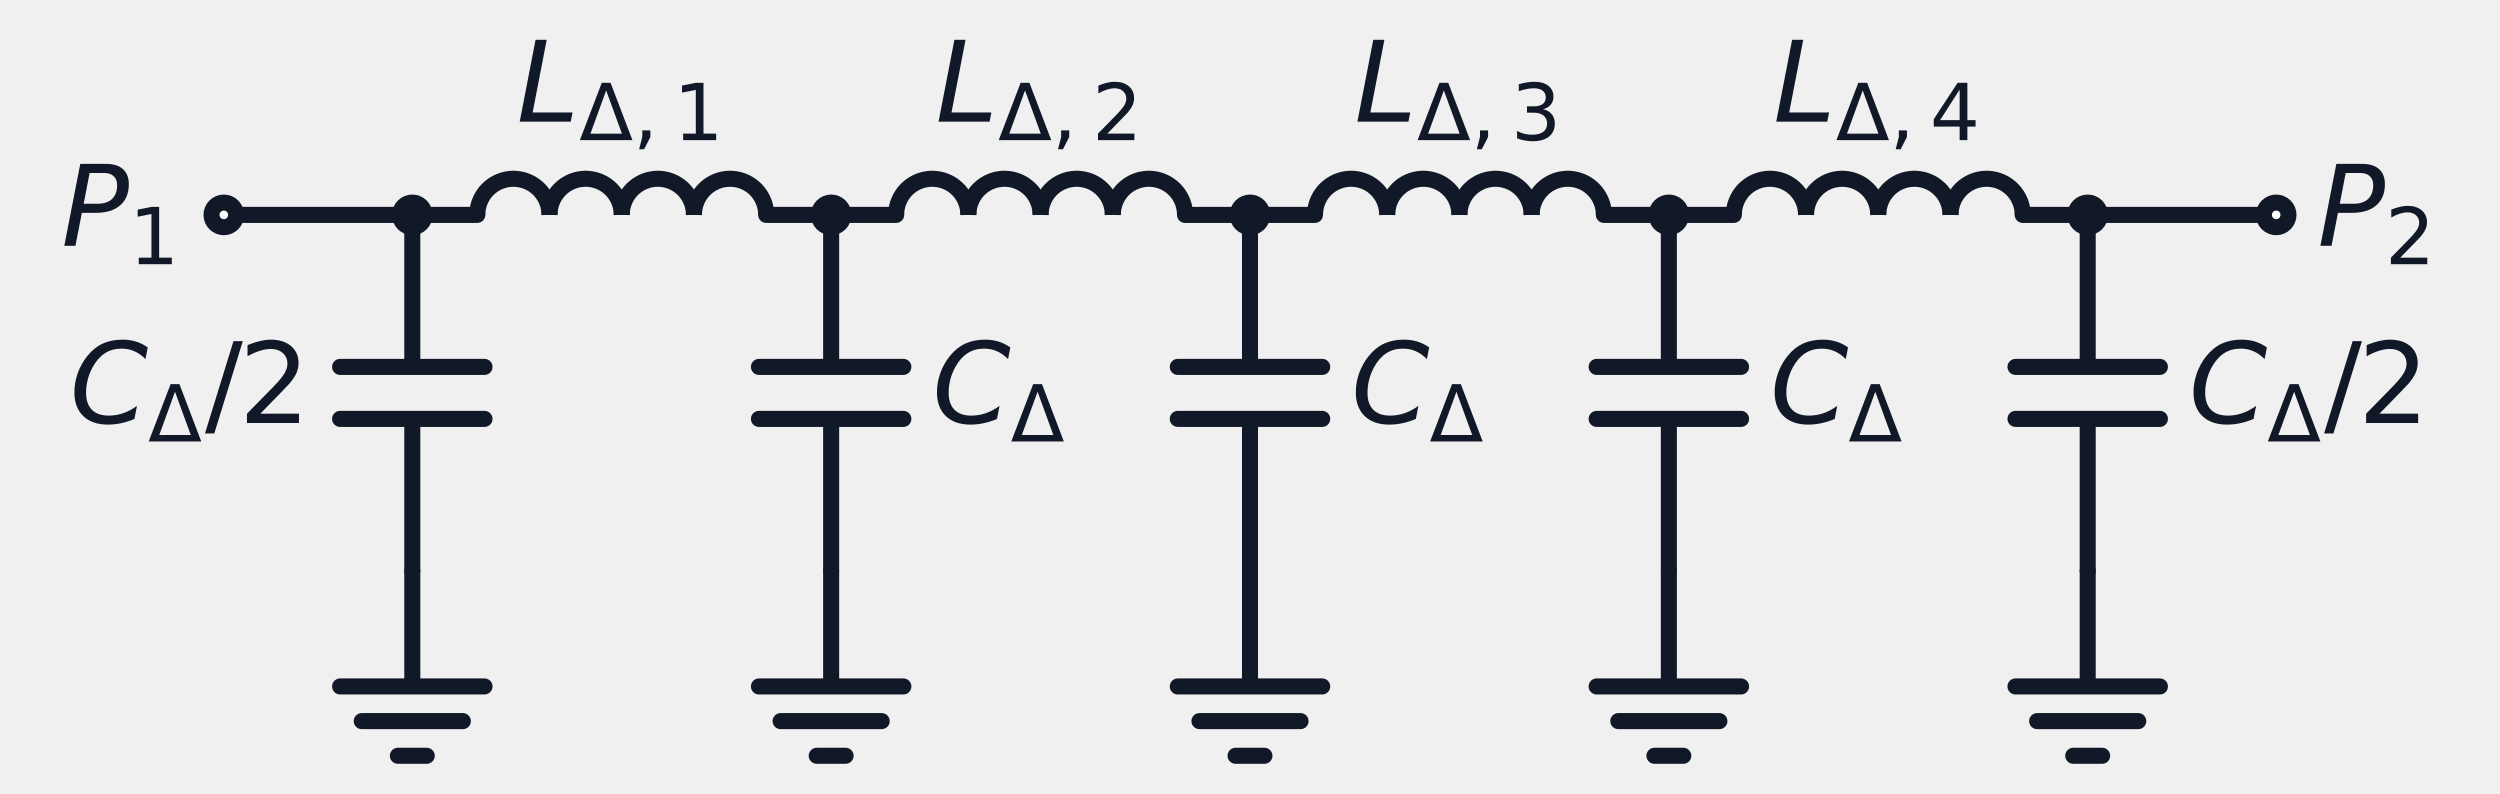
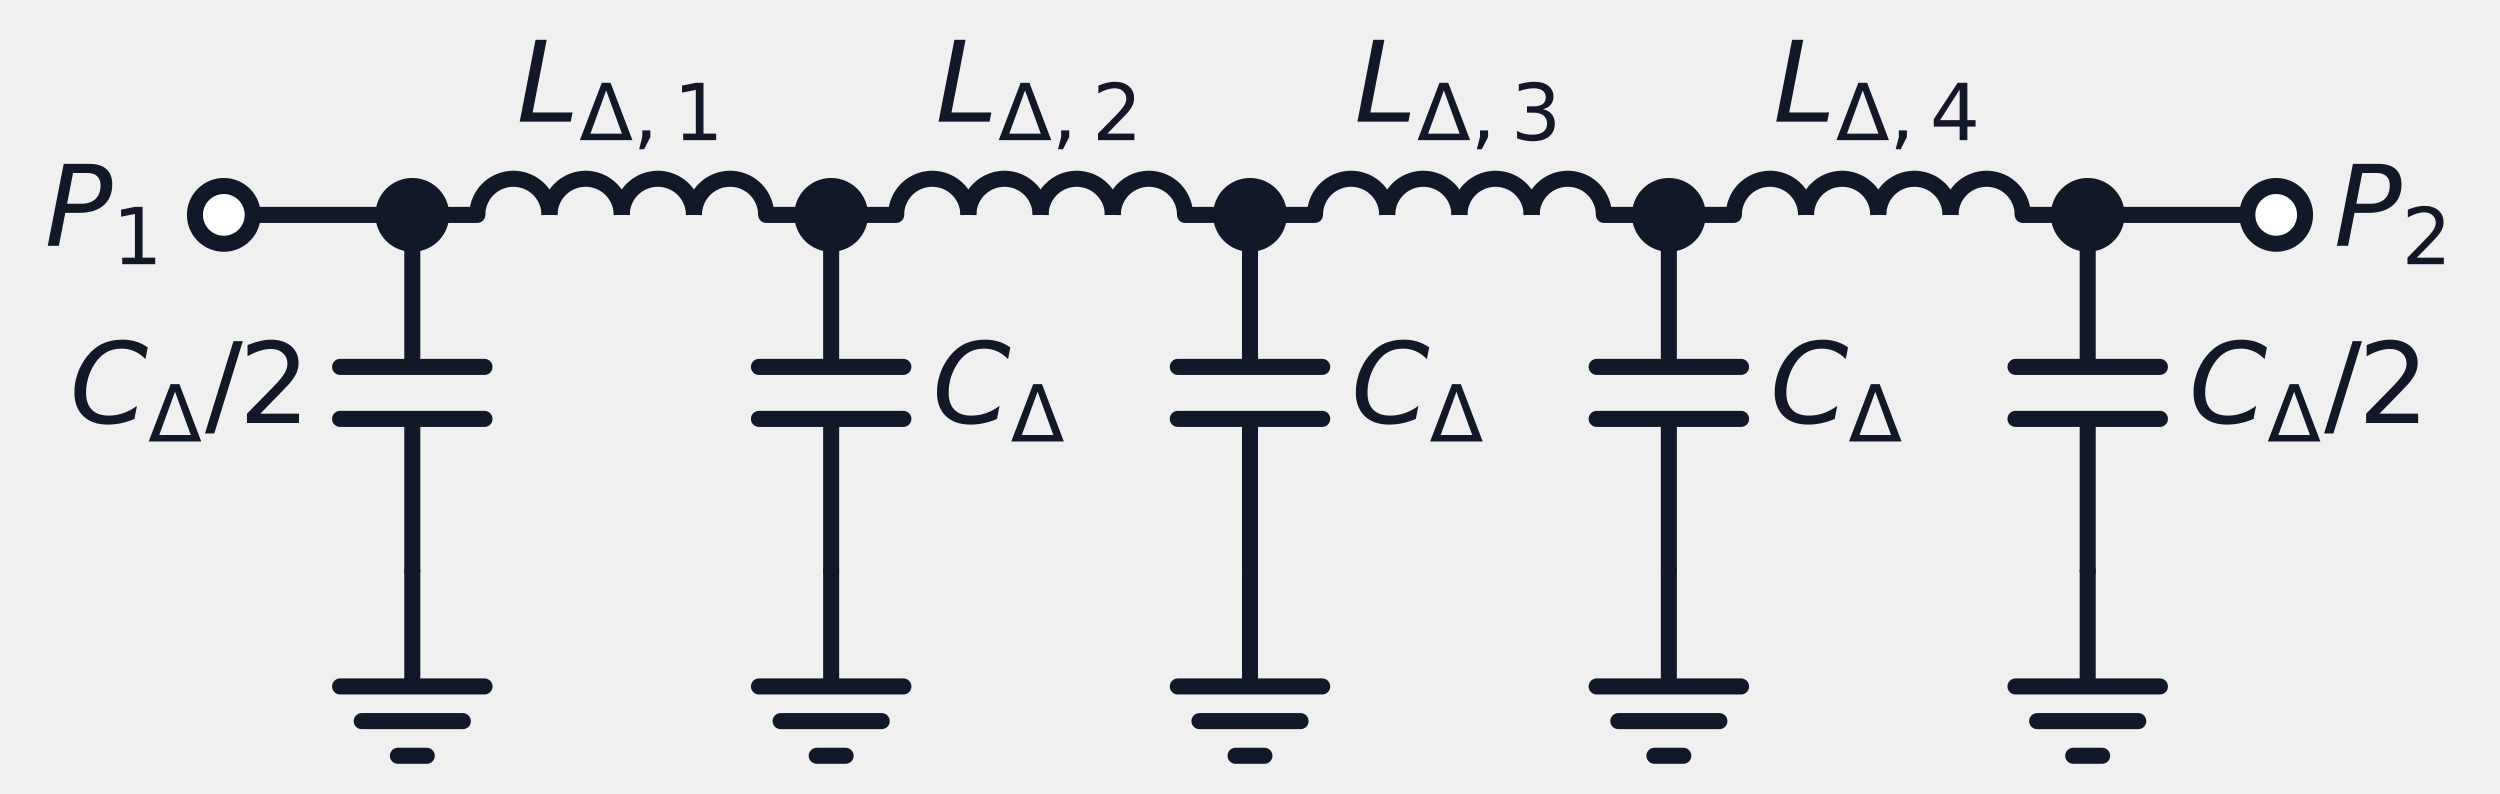
<svg xmlns="http://www.w3.org/2000/svg" xmlns:xlink="http://www.w3.org/1999/xlink" width="311.568pt" height="98.87pt" viewBox="0 0 311.568 98.87" version="1.1">
  <defs>
    <style type="text/css">*{stroke-linejoin: round; stroke-linecap: butt}</style>
  </defs>
  <g id="figure_1">
    <g id="patch_1">
      <path d="M 0 98.87 L 311.568 98.87 L 311.568 0 L 0 0 L 0 98.87 z " style="fill: none" />
    </g>
    <g id="axes_1">
      <g id="patch_2">
        <path d="M 59.484 26.78 L 59.493 26.492 L 59.521 26.205 L 59.567 25.92 L 59.631 25.639 L 59.713 25.362 L 59.813 25.091 L 59.93 24.828 L 60.063 24.572 L 60.213 24.325 L 60.378 24.088 L 60.557 23.863 L 60.751 23.649 L 60.959 23.449 L 61.178 23.262 L 61.409 23.089 L 61.651 22.932 L 61.903 22.79 L 62.162 22.665 L 62.43 22.557 L 62.704 22.466 L 62.983 22.393 L 63.266 22.338 L 63.552 22.301 L 63.84 22.282 L 64.128 22.282 L 64.416 22.301 L 64.702 22.338 L 64.985 22.393 L 65.264 22.466 L 65.538 22.557 L 65.806 22.665 L 66.065 22.79 L 66.317 22.932 L 66.559 23.089 L 66.79 23.262 L 67.009 23.449 L 67.217 23.649 L 67.411 23.863 L 67.59 24.088 L 67.755 24.325 L 67.905 24.572 L 68.038 24.828 L 68.155 25.091 L 68.255 25.362 L 68.337 25.639 L 68.401 25.92 L 68.447 26.205 L 68.475 26.492 L 68.484 26.78 " clip-path="url(#pNORMALIZED)" style="fill: none; stroke: #111827; stroke-width: 2; stroke-linejoin: miter" />
      </g>
      <g id="patch_3">
        <path d="M 68.484 26.78 L 68.493 26.492 L 68.521 26.205 L 68.567 25.92 L 68.631 25.639 L 68.713 25.362 L 68.813 25.091 L 68.93 24.828 L 69.063 24.572 L 69.213 24.325 L 69.378 24.088 L 69.557 23.863 L 69.751 23.649 L 69.959 23.449 L 70.178 23.262 L 70.409 23.089 L 70.651 22.932 L 70.903 22.79 L 71.162 22.665 L 71.43 22.557 L 71.704 22.466 L 71.983 22.393 L 72.266 22.338 L 72.552 22.301 L 72.84 22.282 L 73.128 22.282 L 73.416 22.301 L 73.702 22.338 L 73.985 22.393 L 74.264 22.466 L 74.538 22.557 L 74.806 22.665 L 75.065 22.79 L 75.317 22.932 L 75.559 23.089 L 75.79 23.262 L 76.009 23.449 L 76.217 23.649 L 76.411 23.863 L 76.59 24.088 L 76.755 24.325 L 76.905 24.572 L 77.038 24.828 L 77.155 25.091 L 77.255 25.362 L 77.337 25.639 L 77.401 25.92 L 77.447 26.205 L 77.475 26.492 L 77.484 26.78 " clip-path="url(#pNORMALIZED)" style="fill: none; stroke: #111827; stroke-width: 2; stroke-linejoin: miter" />
      </g>
      <g id="patch_4">
        <path d="M 77.484 26.78 L 77.493 26.492 L 77.521 26.205 L 77.567 25.92 L 77.631 25.639 L 77.713 25.362 L 77.813 25.091 L 77.93 24.828 L 78.063 24.572 L 78.213 24.325 L 78.378 24.088 L 78.557 23.863 L 78.751 23.649 L 78.959 23.449 L 79.178 23.262 L 79.409 23.089 L 79.651 22.932 L 79.903 22.79 L 80.162 22.665 L 80.43 22.557 L 80.704 22.466 L 80.983 22.393 L 81.266 22.338 L 81.552 22.301 L 81.84 22.282 L 82.128 22.282 L 82.416 22.301 L 82.702 22.338 L 82.985 22.393 L 83.264 22.466 L 83.538 22.557 L 83.806 22.665 L 84.065 22.79 L 84.317 22.932 L 84.559 23.089 L 84.79 23.262 L 85.009 23.449 L 85.217 23.649 L 85.411 23.863 L 85.59 24.088 L 85.755 24.325 L 85.905 24.572 L 86.038 24.828 L 86.155 25.091 L 86.255 25.362 L 86.337 25.639 L 86.401 25.92 L 86.447 26.205 L 86.475 26.492 L 86.484 26.78 " clip-path="url(#pNORMALIZED)" style="fill: none; stroke: #111827; stroke-width: 2; stroke-linejoin: miter" />
      </g>
      <g id="patch_5">
        <path d="M 86.484 26.78 L 86.493 26.492 L 86.521 26.205 L 86.567 25.92 L 86.631 25.639 L 86.713 25.362 L 86.813 25.091 L 86.93 24.828 L 87.063 24.572 L 87.213 24.325 L 87.378 24.088 L 87.557 23.863 L 87.751 23.649 L 87.959 23.449 L 88.178 23.262 L 88.409 23.089 L 88.651 22.932 L 88.903 22.79 L 89.162 22.665 L 89.43 22.557 L 89.704 22.466 L 89.983 22.393 L 90.266 22.338 L 90.552 22.301 L 90.84 22.282 L 91.128 22.282 L 91.416 22.301 L 91.702 22.338 L 91.985 22.393 L 92.264 22.466 L 92.538 22.557 L 92.806 22.665 L 93.065 22.79 L 93.317 22.932 L 93.559 23.089 L 93.79 23.262 L 94.009 23.449 L 94.217 23.649 L 94.411 23.863 L 94.59 24.088 L 94.755 24.325 L 94.905 24.572 L 95.038 24.828 L 95.155 25.091 L 95.255 25.362 L 95.337 25.639 L 95.401 25.92 L 95.447 26.205 L 95.475 26.492 L 95.484 26.78 " clip-path="url(#pNORMALIZED)" style="fill: none; stroke: #111827; stroke-width: 2; stroke-linejoin: miter" />
      </g>
      <g id="patch_6">
        <path d="M 111.684 26.78 L 111.693 26.492 L 111.721 26.205 L 111.767 25.92 L 111.831 25.639 L 111.913 25.362 L 112.013 25.091 L 112.13 24.828 L 112.263 24.572 L 112.413 24.325 L 112.578 24.088 L 112.757 23.863 L 112.951 23.649 L 113.159 23.449 L 113.378 23.262 L 113.609 23.089 L 113.851 22.932 L 114.103 22.79 L 114.362 22.665 L 114.63 22.557 L 114.904 22.466 L 115.183 22.393 L 115.466 22.338 L 115.752 22.301 L 116.04 22.282 L 116.328 22.282 L 116.616 22.301 L 116.902 22.338 L 117.185 22.393 L 117.464 22.466 L 117.738 22.557 L 118.006 22.665 L 118.265 22.79 L 118.517 22.932 L 118.759 23.089 L 118.99 23.262 L 119.209 23.449 L 119.417 23.649 L 119.611 23.863 L 119.79 24.088 L 119.955 24.325 L 120.105 24.572 L 120.238 24.828 L 120.355 25.091 L 120.455 25.362 L 120.537 25.639 L 120.601 25.92 L 120.647 26.205 L 120.675 26.492 L 120.684 26.78 " clip-path="url(#pNORMALIZED)" style="fill: none; stroke: #111827; stroke-width: 2; stroke-linejoin: miter" />
      </g>
      <g id="patch_7">
        <path d="M 120.684 26.78 L 120.693 26.492 L 120.721 26.205 L 120.767 25.92 L 120.831 25.639 L 120.913 25.362 L 121.013 25.091 L 121.13 24.828 L 121.263 24.572 L 121.413 24.325 L 121.578 24.088 L 121.757 23.863 L 121.951 23.649 L 122.159 23.449 L 122.378 23.262 L 122.609 23.089 L 122.851 22.932 L 123.103 22.79 L 123.362 22.665 L 123.63 22.557 L 123.904 22.466 L 124.183 22.393 L 124.466 22.338 L 124.752 22.301 L 125.04 22.282 L 125.328 22.282 L 125.616 22.301 L 125.902 22.338 L 126.185 22.393 L 126.464 22.466 L 126.738 22.557 L 127.006 22.665 L 127.265 22.79 L 127.517 22.932 L 127.759 23.089 L 127.99 23.262 L 128.209 23.449 L 128.417 23.649 L 128.611 23.863 L 128.79 24.088 L 128.955 24.325 L 129.105 24.572 L 129.238 24.828 L 129.355 25.091 L 129.455 25.362 L 129.537 25.639 L 129.601 25.92 L 129.647 26.205 L 129.675 26.492 L 129.684 26.78 " clip-path="url(#pNORMALIZED)" style="fill: none; stroke: #111827; stroke-width: 2; stroke-linejoin: miter" />
      </g>
      <g id="patch_8">
        <path d="M 129.684 26.78 L 129.693 26.492 L 129.721 26.205 L 129.767 25.92 L 129.831 25.639 L 129.913 25.362 L 130.013 25.091 L 130.13 24.828 L 130.263 24.572 L 130.413 24.325 L 130.578 24.088 L 130.757 23.863 L 130.951 23.649 L 131.159 23.449 L 131.378 23.262 L 131.609 23.089 L 131.851 22.932 L 132.103 22.79 L 132.362 22.665 L 132.63 22.557 L 132.904 22.466 L 133.183 22.393 L 133.466 22.338 L 133.752 22.301 L 134.04 22.282 L 134.328 22.282 L 134.616 22.301 L 134.902 22.338 L 135.185 22.393 L 135.464 22.466 L 135.738 22.557 L 136.006 22.665 L 136.265 22.79 L 136.517 22.932 L 136.759 23.089 L 136.99 23.262 L 137.209 23.449 L 137.417 23.649 L 137.611 23.863 L 137.79 24.088 L 137.955 24.325 L 138.105 24.572 L 138.238 24.828 L 138.355 25.091 L 138.455 25.362 L 138.537 25.639 L 138.601 25.92 L 138.647 26.205 L 138.675 26.492 L 138.684 26.78 " clip-path="url(#pNORMALIZED)" style="fill: none; stroke: #111827; stroke-width: 2; stroke-linejoin: miter" />
      </g>
      <g id="patch_9">
        <path d="M 138.684 26.78 L 138.693 26.492 L 138.721 26.205 L 138.767 25.92 L 138.831 25.639 L 138.913 25.362 L 139.013 25.091 L 139.13 24.828 L 139.263 24.572 L 139.413 24.325 L 139.578 24.088 L 139.757 23.863 L 139.951 23.649 L 140.159 23.449 L 140.378 23.262 L 140.609 23.089 L 140.851 22.932 L 141.103 22.79 L 141.362 22.665 L 141.63 22.557 L 141.904 22.466 L 142.183 22.393 L 142.466 22.338 L 142.752 22.301 L 143.04 22.282 L 143.328 22.282 L 143.616 22.301 L 143.902 22.338 L 144.185 22.393 L 144.464 22.466 L 144.738 22.557 L 145.006 22.665 L 145.265 22.79 L 145.517 22.932 L 145.759 23.089 L 145.99 23.262 L 146.209 23.449 L 146.417 23.649 L 146.611 23.863 L 146.79 24.088 L 146.955 24.325 L 147.105 24.572 L 147.238 24.828 L 147.355 25.091 L 147.455 25.362 L 147.537 25.639 L 147.601 25.92 L 147.647 26.205 L 147.675 26.492 L 147.684 26.78 " clip-path="url(#pNORMALIZED)" style="fill: none; stroke: #111827; stroke-width: 2; stroke-linejoin: miter" />
      </g>
      <g id="patch_10">
        <path d="M 163.884 26.78 L 163.893 26.492 L 163.921 26.205 L 163.967 25.92 L 164.031 25.639 L 164.113 25.362 L 164.213 25.091 L 164.33 24.828 L 164.463 24.572 L 164.613 24.325 L 164.778 24.088 L 164.957 23.863 L 165.151 23.649 L 165.359 23.449 L 165.578 23.262 L 165.809 23.089 L 166.051 22.932 L 166.303 22.79 L 166.562 22.665 L 166.83 22.557 L 167.104 22.466 L 167.383 22.393 L 167.666 22.338 L 167.952 22.301 L 168.24 22.282 L 168.528 22.282 L 168.816 22.301 L 169.102 22.338 L 169.385 22.393 L 169.664 22.466 L 169.938 22.557 L 170.206 22.665 L 170.465 22.79 L 170.717 22.932 L 170.959 23.089 L 171.19 23.262 L 171.409 23.449 L 171.617 23.649 L 171.811 23.863 L 171.99 24.088 L 172.155 24.325 L 172.305 24.572 L 172.438 24.828 L 172.555 25.091 L 172.655 25.362 L 172.737 25.639 L 172.801 25.92 L 172.847 26.205 L 172.875 26.492 L 172.884 26.78 " clip-path="url(#pNORMALIZED)" style="fill: none; stroke: #111827; stroke-width: 2; stroke-linejoin: miter" />
      </g>
      <g id="patch_11">
        <path d="M 172.884 26.78 L 172.893 26.492 L 172.921 26.205 L 172.967 25.92 L 173.031 25.639 L 173.113 25.362 L 173.213 25.091 L 173.33 24.828 L 173.463 24.572 L 173.613 24.325 L 173.778 24.088 L 173.957 23.863 L 174.151 23.649 L 174.359 23.449 L 174.578 23.262 L 174.809 23.089 L 175.051 22.932 L 175.303 22.79 L 175.562 22.665 L 175.83 22.557 L 176.104 22.466 L 176.383 22.393 L 176.666 22.338 L 176.952 22.301 L 177.24 22.282 L 177.528 22.282 L 177.816 22.301 L 178.102 22.338 L 178.385 22.393 L 178.664 22.466 L 178.938 22.557 L 179.206 22.665 L 179.465 22.79 L 179.717 22.932 L 179.959 23.089 L 180.19 23.262 L 180.409 23.449 L 180.617 23.649 L 180.811 23.863 L 180.99 24.088 L 181.155 24.325 L 181.305 24.572 L 181.438 24.828 L 181.555 25.091 L 181.655 25.362 L 181.737 25.639 L 181.801 25.92 L 181.847 26.205 L 181.875 26.492 L 181.884 26.78 " clip-path="url(#pNORMALIZED)" style="fill: none; stroke: #111827; stroke-width: 2; stroke-linejoin: miter" />
      </g>
      <g id="patch_12">
        <path d="M 181.884 26.78 L 181.893 26.492 L 181.921 26.205 L 181.967 25.92 L 182.031 25.639 L 182.113 25.362 L 182.213 25.091 L 182.33 24.828 L 182.463 24.572 L 182.613 24.325 L 182.778 24.088 L 182.957 23.863 L 183.151 23.649 L 183.359 23.449 L 183.578 23.262 L 183.809 23.089 L 184.051 22.932 L 184.303 22.79 L 184.562 22.665 L 184.83 22.557 L 185.104 22.466 L 185.383 22.393 L 185.666 22.338 L 185.952 22.301 L 186.24 22.282 L 186.528 22.282 L 186.816 22.301 L 187.102 22.338 L 187.385 22.393 L 187.664 22.466 L 187.938 22.557 L 188.206 22.665 L 188.465 22.79 L 188.717 22.932 L 188.959 23.089 L 189.19 23.262 L 189.409 23.449 L 189.617 23.649 L 189.811 23.863 L 189.99 24.088 L 190.155 24.325 L 190.305 24.572 L 190.438 24.828 L 190.555 25.091 L 190.655 25.362 L 190.737 25.639 L 190.801 25.92 L 190.847 26.205 L 190.875 26.492 L 190.884 26.78 " clip-path="url(#pNORMALIZED)" style="fill: none; stroke: #111827; stroke-width: 2; stroke-linejoin: miter" />
      </g>
      <g id="patch_13">
        <path d="M 190.884 26.78 L 190.893 26.492 L 190.921 26.205 L 190.967 25.92 L 191.031 25.639 L 191.113 25.362 L 191.213 25.091 L 191.33 24.828 L 191.463 24.572 L 191.613 24.325 L 191.778 24.088 L 191.957 23.863 L 192.151 23.649 L 192.359 23.449 L 192.578 23.262 L 192.809 23.089 L 193.051 22.932 L 193.303 22.79 L 193.562 22.665 L 193.83 22.557 L 194.104 22.466 L 194.383 22.393 L 194.666 22.338 L 194.952 22.301 L 195.24 22.282 L 195.528 22.282 L 195.816 22.301 L 196.102 22.338 L 196.385 22.393 L 196.664 22.466 L 196.938 22.557 L 197.206 22.665 L 197.465 22.79 L 197.717 22.932 L 197.959 23.089 L 198.19 23.262 L 198.409 23.449 L 198.617 23.649 L 198.811 23.863 L 198.99 24.088 L 199.155 24.325 L 199.305 24.572 L 199.438 24.828 L 199.555 25.091 L 199.655 25.362 L 199.737 25.639 L 199.801 25.92 L 199.847 26.205 L 199.875 26.492 L 199.884 26.78 " clip-path="url(#pNORMALIZED)" style="fill: none; stroke: #111827; stroke-width: 2; stroke-linejoin: miter" />
      </g>
      <g id="patch_14">
        <path d="M 216.084 26.78 L 216.093 26.492 L 216.121 26.205 L 216.167 25.92 L 216.231 25.639 L 216.313 25.362 L 216.413 25.091 L 216.53 24.828 L 216.663 24.572 L 216.813 24.325 L 216.978 24.088 L 217.157 23.863 L 217.351 23.649 L 217.559 23.449 L 217.778 23.262 L 218.009 23.089 L 218.251 22.932 L 218.503 22.79 L 218.762 22.665 L 219.03 22.557 L 219.304 22.466 L 219.583 22.393 L 219.866 22.338 L 220.152 22.301 L 220.44 22.282 L 220.728 22.282 L 221.016 22.301 L 221.302 22.338 L 221.585 22.393 L 221.864 22.466 L 222.138 22.557 L 222.406 22.665 L 222.665 22.79 L 222.917 22.932 L 223.159 23.089 L 223.39 23.262 L 223.609 23.449 L 223.817 23.649 L 224.011 23.863 L 224.19 24.088 L 224.355 24.325 L 224.505 24.572 L 224.638 24.828 L 224.755 25.091 L 224.855 25.362 L 224.937 25.639 L 225.001 25.92 L 225.047 26.205 L 225.075 26.492 L 225.084 26.78 " clip-path="url(#pNORMALIZED)" style="fill: none; stroke: #111827; stroke-width: 2; stroke-linejoin: miter" />
      </g>
      <g id="patch_15">
        <path d="M 225.084 26.78 L 225.093 26.492 L 225.121 26.205 L 225.167 25.92 L 225.231 25.639 L 225.313 25.362 L 225.413 25.091 L 225.53 24.828 L 225.663 24.572 L 225.813 24.325 L 225.978 24.088 L 226.157 23.863 L 226.351 23.649 L 226.559 23.449 L 226.778 23.262 L 227.009 23.089 L 227.251 22.932 L 227.503 22.79 L 227.762 22.665 L 228.03 22.557 L 228.304 22.466 L 228.583 22.393 L 228.866 22.338 L 229.152 22.301 L 229.44 22.282 L 229.728 22.282 L 230.016 22.301 L 230.302 22.338 L 230.585 22.393 L 230.864 22.466 L 231.138 22.557 L 231.406 22.665 L 231.665 22.79 L 231.917 22.932 L 232.159 23.089 L 232.39 23.262 L 232.609 23.449 L 232.817 23.649 L 233.011 23.863 L 233.19 24.088 L 233.355 24.325 L 233.505 24.572 L 233.638 24.828 L 233.755 25.091 L 233.855 25.362 L 233.937 25.639 L 234.001 25.92 L 234.047 26.205 L 234.075 26.492 L 234.084 26.78 " clip-path="url(#pNORMALIZED)" style="fill: none; stroke: #111827; stroke-width: 2; stroke-linejoin: miter" />
      </g>
      <g id="patch_16">
        <path d="M 234.084 26.78 L 234.093 26.492 L 234.121 26.205 L 234.167 25.92 L 234.231 25.639 L 234.313 25.362 L 234.413 25.091 L 234.53 24.828 L 234.663 24.572 L 234.813 24.325 L 234.978 24.088 L 235.157 23.863 L 235.351 23.649 L 235.559 23.449 L 235.778 23.262 L 236.009 23.089 L 236.251 22.932 L 236.503 22.79 L 236.762 22.665 L 237.03 22.557 L 237.304 22.466 L 237.583 22.393 L 237.866 22.338 L 238.152 22.301 L 238.44 22.282 L 238.728 22.282 L 239.016 22.301 L 239.302 22.338 L 239.585 22.393 L 239.864 22.466 L 240.138 22.557 L 240.406 22.665 L 240.665 22.79 L 240.917 22.932 L 241.159 23.089 L 241.39 23.262 L 241.609 23.449 L 241.817 23.649 L 242.011 23.863 L 242.19 24.088 L 242.355 24.325 L 242.505 24.572 L 242.638 24.828 L 242.755 25.091 L 242.855 25.362 L 242.937 25.639 L 243.001 25.92 L 243.047 26.205 L 243.075 26.492 L 243.084 26.78 " clip-path="url(#pNORMALIZED)" style="fill: none; stroke: #111827; stroke-width: 2; stroke-linejoin: miter" />
      </g>
      <g id="patch_17">
        <path d="M 243.084 26.78 L 243.093 26.492 L 243.121 26.205 L 243.167 25.92 L 243.231 25.639 L 243.313 25.362 L 243.413 25.091 L 243.53 24.828 L 243.663 24.572 L 243.813 24.325 L 243.978 24.088 L 244.157 23.863 L 244.351 23.649 L 244.559 23.449 L 244.778 23.262 L 245.009 23.089 L 245.251 22.932 L 245.503 22.79 L 245.762 22.665 L 246.03 22.557 L 246.304 22.466 L 246.583 22.393 L 246.866 22.338 L 247.152 22.301 L 247.44 22.282 L 247.728 22.282 L 248.016 22.301 L 248.302 22.338 L 248.585 22.393 L 248.864 22.466 L 249.138 22.557 L 249.406 22.665 L 249.665 22.79 L 249.917 22.932 L 250.159 23.089 L 250.39 23.262 L 250.609 23.449 L 250.817 23.649 L 251.011 23.863 L 251.19 24.088 L 251.355 24.325 L 251.505 24.572 L 251.638 24.828 L 251.755 25.091 L 251.855 25.362 L 251.937 25.639 L 252.001 25.92 L 252.047 26.205 L 252.075 26.492 L 252.084 26.78 " clip-path="url(#pNORMALIZED)" style="fill: none; stroke: #111827; stroke-width: 2; stroke-linejoin: miter" />
      </g>
      <g id="line2d_1">
        <path d="M 27.894 26.78 L 39.639 26.78 L 51.384 26.78 " clip-path="url(#pNORMALIZED)" style="fill: none; stroke: #111827; stroke-width: 2; stroke-linecap: round" />
      </g>
      <g id="line2d_2">
        <path d="M 260.184 26.78 L 271.929 26.78 L 283.674 26.78 " clip-path="url(#pNORMALIZED)" style="fill: none; stroke: #111827; stroke-width: 2; stroke-linecap: round" />
      </g>
      <g id="line2d_3">
        <path d="M 51.384 26.78 L 59.484 26.78 M 95.484 26.78 L 103.584 26.78 " clip-path="url(#pNORMALIZED)" style="fill: none; stroke: #111827; stroke-width: 2; stroke-linecap: round" />
      </g>
      <g id="line2d_4">
        <path d="M 103.584 26.78 L 111.684 26.78 M 147.684 26.78 L 155.784 26.78 " clip-path="url(#pNORMALIZED)" style="fill: none; stroke: #111827; stroke-width: 2; stroke-linecap: round" />
      </g>
      <g id="line2d_5">
        <path d="M 155.784 26.78 L 163.884 26.78 M 199.884 26.78 L 207.984 26.78 " clip-path="url(#pNORMALIZED)" style="fill: none; stroke: #111827; stroke-width: 2; stroke-linecap: round" />
      </g>
      <g id="line2d_6">
        <path d="M 207.984 26.78 L 216.084 26.78 M 252.084 26.78 L 260.184 26.78 " clip-path="url(#pNORMALIZED)" style="fill: none; stroke: #111827; stroke-width: 2; stroke-linecap: round" />
      </g>
      <g id="line2d_7">
        <path d="M 51.384 26.78 L 51.384 45.725 M 60.384 45.725 L 42.384 45.725 M 60.384 52.205 L 42.384 52.205 M 51.384 52.205 L 51.384 71.15 " clip-path="url(#pNORMALIZED)" style="fill: none; stroke: #111827; stroke-width: 2; stroke-linecap: round" />
      </g>
      <g id="line2d_8">
        <path d="M 51.384 71.15 L 51.384 85.55 L 42.384 85.55 L 60.384 85.55 M 45.084 89.87 L 57.684 89.87 M 49.584 94.19 L 53.184 94.19 " clip-path="url(#pNORMALIZED)" style="fill: none; stroke: #111827; stroke-width: 2; stroke-linecap: round" />
      </g>
      <g id="line2d_9">
        <path d="M 103.584 26.78 L 103.584 45.725 M 112.584 45.725 L 94.584 45.725 M 112.584 52.205 L 94.584 52.205 M 103.584 52.205 L 103.584 71.15 " clip-path="url(#pNORMALIZED)" style="fill: none; stroke: #111827; stroke-width: 2; stroke-linecap: round" />
      </g>
      <g id="line2d_10">
        <path d="M 103.584 71.15 L 103.584 85.55 L 94.584 85.55 L 112.584 85.55 M 97.284 89.87 L 109.884 89.87 M 101.784 94.19 L 105.384 94.19 " clip-path="url(#pNORMALIZED)" style="fill: none; stroke: #111827; stroke-width: 2; stroke-linecap: round" />
      </g>
      <g id="line2d_11">
        <path d="M 155.784 26.78 L 155.784 45.725 M 164.784 45.725 L 146.784 45.725 M 164.784 52.205 L 146.784 52.205 M 155.784 52.205 L 155.784 71.15 " clip-path="url(#pNORMALIZED)" style="fill: none; stroke: #111827; stroke-width: 2; stroke-linecap: round" />
      </g>
      <g id="line2d_12">
        <path d="M 155.784 71.15 L 155.784 85.55 L 146.784 85.55 L 164.784 85.55 M 149.484 89.87 L 162.084 89.87 M 153.984 94.19 L 157.584 94.19 " clip-path="url(#pNORMALIZED)" style="fill: none; stroke: #111827; stroke-width: 2; stroke-linecap: round" />
      </g>
      <g id="line2d_13">
        <path d="M 207.984 26.78 L 207.984 45.725 M 216.984 45.725 L 198.984 45.725 M 216.984 52.205 L 198.984 52.205 M 207.984 52.205 L 207.984 71.15 " clip-path="url(#pNORMALIZED)" style="fill: none; stroke: #111827; stroke-width: 2; stroke-linecap: round" />
      </g>
      <g id="line2d_14">
        <path d="M 207.984 71.15 L 207.984 85.55 L 198.984 85.55 L 216.984 85.55 M 201.684 89.87 L 214.284 89.87 M 206.184 94.19 L 209.784 94.19 " clip-path="url(#pNORMALIZED)" style="fill: none; stroke: #111827; stroke-width: 2; stroke-linecap: round" />
      </g>
      <g id="line2d_15">
        <path d="M 260.184 26.78 L 260.184 45.725 M 269.184 45.725 L 251.184 45.725 M 269.184 52.205 L 251.184 52.205 M 260.184 52.205 L 260.184 71.15 " clip-path="url(#pNORMALIZED)" style="fill: none; stroke: #111827; stroke-width: 2; stroke-linecap: round" />
      </g>
      <g id="line2d_16">
        <path d="M 260.184 71.15 L 260.184 85.55 L 251.184 85.55 L 269.184 85.55 M 253.884 89.87 L 266.484 89.87 M 258.384 94.19 L 261.984 94.19 " clip-path="url(#pNORMALIZED)" style="fill: none; stroke: #111827; stroke-width: 2; stroke-linecap: round" />
      </g>
      <g id="text_1">
        <g style="fill: #111827" transform="translate(64.394 15.18) scale(0.14 -0.14)">
          <defs>
            <path id="DejaVuSans-Oblique-4c" d="M 1075 4666 L 1709 4666 L 909 525 L 3181 525 L 3078 0 L 172 0 L 1075 4666 z " transform="scale(0.015625)" />
            <path id="DejaVuSans-394" d="M 2188 4044 L 906 525 L 3472 525 L 2188 4044 z M 50 0 L 1831 4666 L 2547 4666 L 4325 0 L 50 0 z " transform="scale(0.015625)" />
            <path id="DejaVuSans-2c" d="M 750 794 L 1409 794 L 1409 256 L 897 -744 L 494 -744 L 750 256 L 750 794 z " transform="scale(0.015625)" />
            <path id="DejaVuSans-31" d="M 794 531 L 1825 531 L 1825 4091 L 703 3866 L 703 4441 L 1819 4666 L 2450 4666 L 2450 531 L 3481 531 L 3481 0 L 794 0 L 794 531 z " transform="scale(0.015625)" />
          </defs>
          <use xlink:href="#DejaVuSans-Oblique-4c" transform="translate(0 0.09375)" />
          <use xlink:href="#DejaVuSans-394" transform="translate(55.71289 -16.3125) scale(0.7)" />
          <use xlink:href="#DejaVuSans-2c" transform="translate(103.5986 -16.3125) scale(0.7)" />
          <use xlink:href="#DejaVuSans-31" transform="translate(139.4873 -16.3125) scale(0.7)" />
        </g>
      </g>
      <g id="text_2">
        <g style="fill: #111827" transform="translate(116.594 15.18) scale(0.14 -0.14)">
          <defs>
            <path id="DejaVuSans-32" d="M 1228 531 L 3431 531 L 3431 0 L 469 0 L 469 531 Q 828 903 1448 1529 Q 2069 2156 2228 2338 Q 2531 2678 2651 2914 Q 2772 3150 2772 3378 Q 2772 3750 2511 3984 Q 2250 4219 1831 4219 Q 1534 4219 1204 4116 Q 875 4013 500 3803 L 500 4441 Q 881 4594 1212 4672 Q 1544 4750 1819 4750 Q 2544 4750 2975 4387 Q 3406 4025 3406 3419 Q 3406 3131 3298 2873 Q 3191 2616 2906 2266 Q 2828 2175 2409 1742 Q 1991 1309 1228 531 z " transform="scale(0.015625)" />
          </defs>
          <use xlink:href="#DejaVuSans-Oblique-4c" transform="translate(0 0.09375)" />
          <use xlink:href="#DejaVuSans-394" transform="translate(55.71289 -16.3125) scale(0.7)" />
          <use xlink:href="#DejaVuSans-2c" transform="translate(103.5986 -16.3125) scale(0.7)" />
          <use xlink:href="#DejaVuSans-32" transform="translate(139.4873 -16.3125) scale(0.7)" />
        </g>
      </g>
      <g id="text_3">
        <g style="fill: #111827" transform="translate(168.794 15.18) scale(0.14 -0.14)">
          <defs>
            <path id="DejaVuSans-33" d="M 2597 2516 Q 3050 2419 3304 2112 Q 3559 1806 3559 1356 Q 3559 666 3084 287 Q 2609 -91 1734 -91 Q 1441 -91 1130 -33 Q 819 25 488 141 L 488 750 Q 750 597 1062 519 Q 1375 441 1716 441 Q 2309 441 2620 675 Q 2931 909 2931 1356 Q 2931 1769 2642 2001 Q 2353 2234 1838 2234 L 1294 2234 L 1294 2753 L 1863 2753 Q 2328 2753 2575 2939 Q 2822 3125 2822 3475 Q 2822 3834 2567 4026 Q 2313 4219 1838 4219 Q 1578 4219 1281 4162 Q 984 4106 628 3988 L 628 4550 Q 988 4650 1302 4700 Q 1616 4750 1894 4750 Q 2613 4750 3031 4423 Q 3450 4097 3450 3541 Q 3450 3153 3228 2886 Q 3006 2619 2597 2516 z " transform="scale(0.015625)" />
          </defs>
          <use xlink:href="#DejaVuSans-Oblique-4c" transform="translate(0 0.09375)" />
          <use xlink:href="#DejaVuSans-394" transform="translate(55.71289 -16.3125) scale(0.7)" />
          <use xlink:href="#DejaVuSans-2c" transform="translate(103.5986 -16.3125) scale(0.7)" />
          <use xlink:href="#DejaVuSans-33" transform="translate(139.4873 -16.3125) scale(0.7)" />
        </g>
      </g>
      <g id="text_4">
        <g style="fill: #111827" transform="translate(220.994 15.18) scale(0.14 -0.14)">
          <defs>
            <path id="DejaVuSans-34" d="M 2419 4116 L 825 1625 L 2419 1625 L 2419 4116 z M 2253 4666 L 3047 4666 L 3047 1625 L 3713 1625 L 3713 1100 L 3047 1100 L 3047 0 L 2419 0 L 2419 1100 L 313 1100 L 313 1709 L 2253 4666 z " transform="scale(0.015625)" />
          </defs>
          <use xlink:href="#DejaVuSans-Oblique-4c" transform="translate(0 0.09375)" />
          <use xlink:href="#DejaVuSans-394" transform="translate(55.71289 -16.3125) scale(0.7)" />
          <use xlink:href="#DejaVuSans-2c" transform="translate(103.5986 -16.3125) scale(0.7)" />
          <use xlink:href="#DejaVuSans-34" transform="translate(139.4873 -16.3125) scale(0.7)" />
        </g>
      </g>
      <g id="text_5">
        <g style="fill: #111827" transform="translate(8.684 52.8281) scale(0.14 -0.14)">
          <defs>
            <path id="DejaVuSans-Oblique-43" d="M 4447 4306 L 4319 3641 Q 4019 3944 3683 4091 Q 3347 4238 2956 4238 Q 2422 4238 2017 3981 Q 1613 3725 1319 3200 Q 1131 2863 1032 2486 Q 934 2109 934 1728 Q 934 1091 1264 756 Q 1594 422 2222 422 Q 2656 422 3056 561 Q 3456 700 3834 978 L 3688 231 Q 3316 72 2936 -9 Q 2556 -91 2175 -91 Q 1278 -91 773 396 Q 269 884 269 1753 Q 269 2309 461 2846 Q 653 3384 1013 3828 Q 1394 4300 1883 4525 Q 2372 4750 3022 4750 Q 3422 4750 3780 4639 Q 4138 4528 4447 4306 z " transform="scale(0.015625)" />
            <path id="DejaVuSans-2f" d="M 1625 4666 L 2156 4666 L 531 -594 L 0 -594 L 1625 4666 z " transform="scale(0.015625)" />
          </defs>
          <use xlink:href="#DejaVuSans-Oblique-43" transform="translate(0 0.78125)" />
          <use xlink:href="#DejaVuSans-394" transform="translate(69.82422 -15.625) scale(0.7)" />
          <use xlink:href="#DejaVuSans-2f" transform="translate(120.4443 0.78125)" />
          <use xlink:href="#DejaVuSans-32" transform="translate(150.5107 0.78125)" />
        </g>
      </g>
      <g id="text_6">
        <g style="fill: #111827" transform="translate(116.184 52.8281) scale(0.14 -0.14)">
          <use xlink:href="#DejaVuSans-Oblique-43" transform="translate(0 0.78125)" />
          <use xlink:href="#DejaVuSans-394" transform="translate(69.82422 -15.625) scale(0.7)" />
        </g>
      </g>
      <g id="text_7">
        <g style="fill: #111827" transform="translate(168.384 52.8281) scale(0.14 -0.14)">
          <use xlink:href="#DejaVuSans-Oblique-43" transform="translate(0 0.78125)" />
          <use xlink:href="#DejaVuSans-394" transform="translate(69.82422 -15.625) scale(0.7)" />
        </g>
      </g>
      <g id="text_8">
        <g style="fill: #111827" transform="translate(220.584 52.8281) scale(0.14 -0.14)">
          <use xlink:href="#DejaVuSans-Oblique-43" transform="translate(0 0.78125)" />
          <use xlink:href="#DejaVuSans-394" transform="translate(69.82422 -15.625) scale(0.7)" />
        </g>
      </g>
      <g id="text_9">
        <g style="fill: #111827" transform="translate(272.784 52.8281) scale(0.14 -0.14)">
          <use xlink:href="#DejaVuSans-Oblique-43" transform="translate(0 0.78125)" />
          <use xlink:href="#DejaVuSans-394" transform="translate(69.82422 -15.625) scale(0.7)" />
          <use xlink:href="#DejaVuSans-2f" transform="translate(120.4443 0.78125)" />
          <use xlink:href="#DejaVuSans-32" transform="translate(150.5107 0.78125)" />
        </g>
      </g>
      <g id="patch_18">
-         <path d="M 27.894 28.315 C 28.301 28.315 28.692 28.154 28.98 27.866 C 29.268 27.578 29.429 27.187 29.429 26.78 C 29.429 26.373 29.268 25.982 28.98 25.694 C 28.692 25.406 28.301 25.245 27.894 25.245 C 27.487 25.245 27.096 25.406 26.808 25.694 C 26.52 25.982 26.359 26.373 26.359 26.78 C 26.359 27.187 26.52 27.578 26.808 27.866 C 27.096 28.154 27.487 28.315 27.894 28.315 z " clip-path="url(#pNORMALIZED)" style="fill: #ffffff; stroke: #111827; stroke-width: 2; stroke-linejoin: miter" />
+         <path d="M 27.894 30.38 C 28.849 30.38 29.764 30.001 30.44 29.326 C 31.115 28.65 31.494 27.735 31.494 26.78 C 31.494 25.825 31.115 24.909 30.44 24.234 C 29.764 23.559 28.849 23.18 27.894 23.18 C 26.939 23.18 26.024 23.559 25.348 24.234 C 24.673 24.909 24.294 25.825 24.294 26.78 C 24.294 27.735 24.673 28.65 25.348 29.326 C 26.024 30.001 26.939 30.38 27.894 30.38 z " clip-path="url(#pNORMALIZED)" style="fill: #ffffff; stroke: #111827; stroke-width: 2; stroke-linejoin: miter" />
      </g>
      <g id="text_10">
-         <g style="fill: #111827" transform="translate(7.638706 30.6431) scale(0.14 -0.14)">
+         <g style="fill: #111827" transform="translate(5.574 30.6431) scale(0.14 -0.14)">
          <defs>
            <path id="DejaVuSans-Oblique-50" d="M 1081 4666 L 2541 4666 Q 3178 4666 3512 4369 Q 3847 4072 3847 3500 Q 3847 2731 3353 2303 Q 2859 1875 1966 1875 L 1172 1875 L 806 0 L 172 0 L 1081 4666 z M 1613 4147 L 1275 2394 L 2069 2394 Q 2606 2394 2893 2669 Q 3181 2944 3181 3456 Q 3181 3784 2986 3965 Q 2791 4147 2438 4147 L 1613 4147 z " transform="scale(0.015625)" />
          </defs>
          <use xlink:href="#DejaVuSans-Oblique-50" transform="translate(0 0.09375)" />
          <use xlink:href="#DejaVuSans-31" transform="translate(60.30273 -16.3125) scale(0.7)" />
        </g>
      </g>
      <g id="patch_19">
-         <path d="M 283.674 28.315 C 284.081 28.315 284.472 28.154 284.76 27.866 C 285.048 27.578 285.209 27.187 285.209 26.78 C 285.209 26.373 285.048 25.982 284.76 25.694 C 284.472 25.406 284.081 25.245 283.674 25.245 C 283.267 25.245 282.876 25.406 282.588 25.694 C 282.3 25.982 282.139 26.373 282.139 26.78 C 282.139 27.187 282.3 27.578 282.588 27.866 C 282.876 28.154 283.267 28.315 283.674 28.315 z " clip-path="url(#pNORMALIZED)" style="fill: #ffffff; stroke: #111827; stroke-width: 2; stroke-linejoin: miter" />
+         <path d="M 283.674 30.38 C 284.629 30.38 285.544 30.001 286.22 29.326 C 286.895 28.65 287.274 27.735 287.274 26.78 C 287.274 25.825 286.895 24.909 286.22 24.234 C 285.544 23.559 284.629 23.18 283.674 23.18 C 282.719 23.18 281.804 23.559 281.128 24.234 C 280.453 24.909 280.074 25.825 280.074 26.78 C 280.074 27.735 280.453 28.65 281.128 29.326 C 281.804 30.001 282.719 30.38 283.674 30.38 z " clip-path="url(#pNORMALIZED)" style="fill: #ffffff; stroke: #111827; stroke-width: 2; stroke-linejoin: miter" />
      </g>
      <g id="text_11">
-         <g style="fill: #111827" transform="translate(288.8093 30.6431) scale(0.14 -0.14)">
+         <g style="fill: #111827" transform="translate(290.874 30.6431) scale(0.14 -0.14)">
          <use xlink:href="#DejaVuSans-Oblique-50" transform="translate(0 0.09375)" />
          <use xlink:href="#DejaVuSans-32" transform="translate(60.30273 -16.3125) scale(0.7)" />
        </g>
      </g>
      <g id="patch_20">
-         <path d="M 51.384 28.315 C 51.791 28.315 52.182 28.154 52.47 27.866 C 52.758 27.578 52.919 27.187 52.919 26.78 C 52.919 26.373 52.758 25.982 52.47 25.694 C 52.182 25.406 51.791 25.245 51.384 25.245 C 50.977 25.245 50.586 25.406 50.298 25.694 C 50.01 25.982 49.849 26.373 49.849 26.78 C 49.849 27.187 50.01 27.578 50.298 27.866 C 50.586 28.154 50.977 28.315 51.384 28.315 z " clip-path="url(#pNORMALIZED)" style="fill: #111827; stroke: #111827; stroke-width: 2; stroke-linejoin: miter" />
+         <path d="M 51.384 30.38 C 52.339 30.38 53.254 30.001 53.93 29.326 C 54.605 28.65 54.984 27.735 54.984 26.78 C 54.984 25.825 54.605 24.909 53.93 24.234 C 53.254 23.559 52.339 23.18 51.384 23.18 C 50.429 23.18 49.514 23.559 48.838 24.234 C 48.163 24.909 47.784 25.825 47.784 26.78 C 47.784 27.735 48.163 28.65 48.838 29.326 C 49.514 30.001 50.429 30.38 51.384 30.38 z " clip-path="url(#pNORMALIZED)" style="fill: #111827; stroke: #111827; stroke-width: 2; stroke-linejoin: miter" />
      </g>
      <g id="patch_21">
-         <path d="M 103.584 28.315 C 103.991 28.315 104.382 28.154 104.67 27.866 C 104.958 27.578 105.119 27.187 105.119 26.78 C 105.119 26.373 104.958 25.982 104.67 25.694 C 104.382 25.406 103.991 25.245 103.584 25.245 C 103.177 25.245 102.786 25.406 102.498 25.694 C 102.21 25.982 102.049 26.373 102.049 26.78 C 102.049 27.187 102.21 27.578 102.498 27.866 C 102.786 28.154 103.177 28.315 103.584 28.315 z " clip-path="url(#pNORMALIZED)" style="fill: #111827; stroke: #111827; stroke-width: 2; stroke-linejoin: miter" />
+         <path d="M 103.584 30.38 C 104.539 30.38 105.454 30.001 106.13 29.326 C 106.805 28.65 107.184 27.735 107.184 26.78 C 107.184 25.825 106.805 24.909 106.13 24.234 C 105.454 23.559 104.539 23.18 103.584 23.18 C 102.629 23.18 101.714 23.559 101.038 24.234 C 100.363 24.909 99.984 25.825 99.984 26.78 C 99.984 27.735 100.363 28.65 101.038 29.326 C 101.714 30.001 102.629 30.38 103.584 30.38 z " clip-path="url(#pNORMALIZED)" style="fill: #111827; stroke: #111827; stroke-width: 2; stroke-linejoin: miter" />
      </g>
      <g id="patch_22">
-         <path d="M 155.784 28.315 C 156.191 28.315 156.582 28.154 156.87 27.866 C 157.158 27.578 157.319 27.187 157.319 26.78 C 157.319 26.373 157.158 25.982 156.87 25.694 C 156.582 25.406 156.191 25.245 155.784 25.245 C 155.377 25.245 154.986 25.406 154.698 25.694 C 154.41 25.982 154.249 26.373 154.249 26.78 C 154.249 27.187 154.41 27.578 154.698 27.866 C 154.986 28.154 155.377 28.315 155.784 28.315 z " clip-path="url(#pNORMALIZED)" style="fill: #111827; stroke: #111827; stroke-width: 2; stroke-linejoin: miter" />
+         <path d="M 155.784 30.38 C 156.739 30.38 157.654 30.001 158.33 29.326 C 159.005 28.65 159.384 27.735 159.384 26.78 C 159.384 25.825 159.005 24.909 158.33 24.234 C 157.654 23.559 156.739 23.18 155.784 23.18 C 154.829 23.18 153.914 23.559 153.238 24.234 C 152.563 24.909 152.184 25.825 152.184 26.78 C 152.184 27.735 152.563 28.65 153.238 29.326 C 153.914 30.001 154.829 30.38 155.784 30.38 z " clip-path="url(#pNORMALIZED)" style="fill: #111827; stroke: #111827; stroke-width: 2; stroke-linejoin: miter" />
      </g>
      <g id="patch_23">
-         <path d="M 207.984 28.315 C 208.391 28.315 208.782 28.154 209.07 27.866 C 209.358 27.578 209.519 27.187 209.519 26.78 C 209.519 26.373 209.358 25.982 209.07 25.694 C 208.782 25.406 208.391 25.245 207.984 25.245 C 207.577 25.245 207.186 25.406 206.898 25.694 C 206.61 25.982 206.449 26.373 206.449 26.78 C 206.449 27.187 206.61 27.578 206.898 27.866 C 207.186 28.154 207.577 28.315 207.984 28.315 z " clip-path="url(#pNORMALIZED)" style="fill: #111827; stroke: #111827; stroke-width: 2; stroke-linejoin: miter" />
+         <path d="M 207.984 30.38 C 208.939 30.38 209.854 30.001 210.53 29.326 C 211.205 28.65 211.584 27.735 211.584 26.78 C 211.584 25.825 211.205 24.909 210.53 24.234 C 209.854 23.559 208.939 23.18 207.984 23.18 C 207.029 23.18 206.114 23.559 205.438 24.234 C 204.763 24.909 204.384 25.825 204.384 26.78 C 204.384 27.735 204.763 28.65 205.438 29.326 C 206.114 30.001 207.029 30.38 207.984 30.38 z " clip-path="url(#pNORMALIZED)" style="fill: #111827; stroke: #111827; stroke-width: 2; stroke-linejoin: miter" />
      </g>
      <g id="patch_24">
-         <path d="M 260.184 28.315 C 260.591 28.315 260.982 28.154 261.27 27.866 C 261.558 27.578 261.719 27.187 261.719 26.78 C 261.719 26.373 261.558 25.982 261.27 25.694 C 260.982 25.406 260.591 25.245 260.184 25.245 C 259.777 25.245 259.386 25.406 259.098 25.694 C 258.81 25.982 258.649 26.373 258.649 26.78 C 258.649 27.187 258.81 27.578 259.098 27.866 C 259.386 28.154 259.777 28.315 260.184 28.315 z " clip-path="url(#pNORMALIZED)" style="fill: #111827; stroke: #111827; stroke-width: 2; stroke-linejoin: miter" />
+         <path d="M 260.184 30.38 C 261.139 30.38 262.054 30.001 262.73 29.326 C 263.405 28.65 263.784 27.735 263.784 26.78 C 263.784 25.825 263.405 24.909 262.73 24.234 C 262.054 23.559 261.139 23.18 260.184 23.18 C 259.229 23.18 258.314 23.559 257.638 24.234 C 256.963 24.909 256.584 25.825 256.584 26.78 C 256.584 27.735 256.963 28.65 257.638 29.326 C 258.314 30.001 259.229 30.38 260.184 30.38 z " clip-path="url(#pNORMALIZED)" style="fill: #111827; stroke: #111827; stroke-width: 2; stroke-linejoin: miter" />
      </g>
    </g>
  </g>
  <defs>
    <clipPath id="pNORMALIZED">
      <rect x="0" y="0" width="311.568" height="98.87" />
    </clipPath>
  </defs>
</svg>
